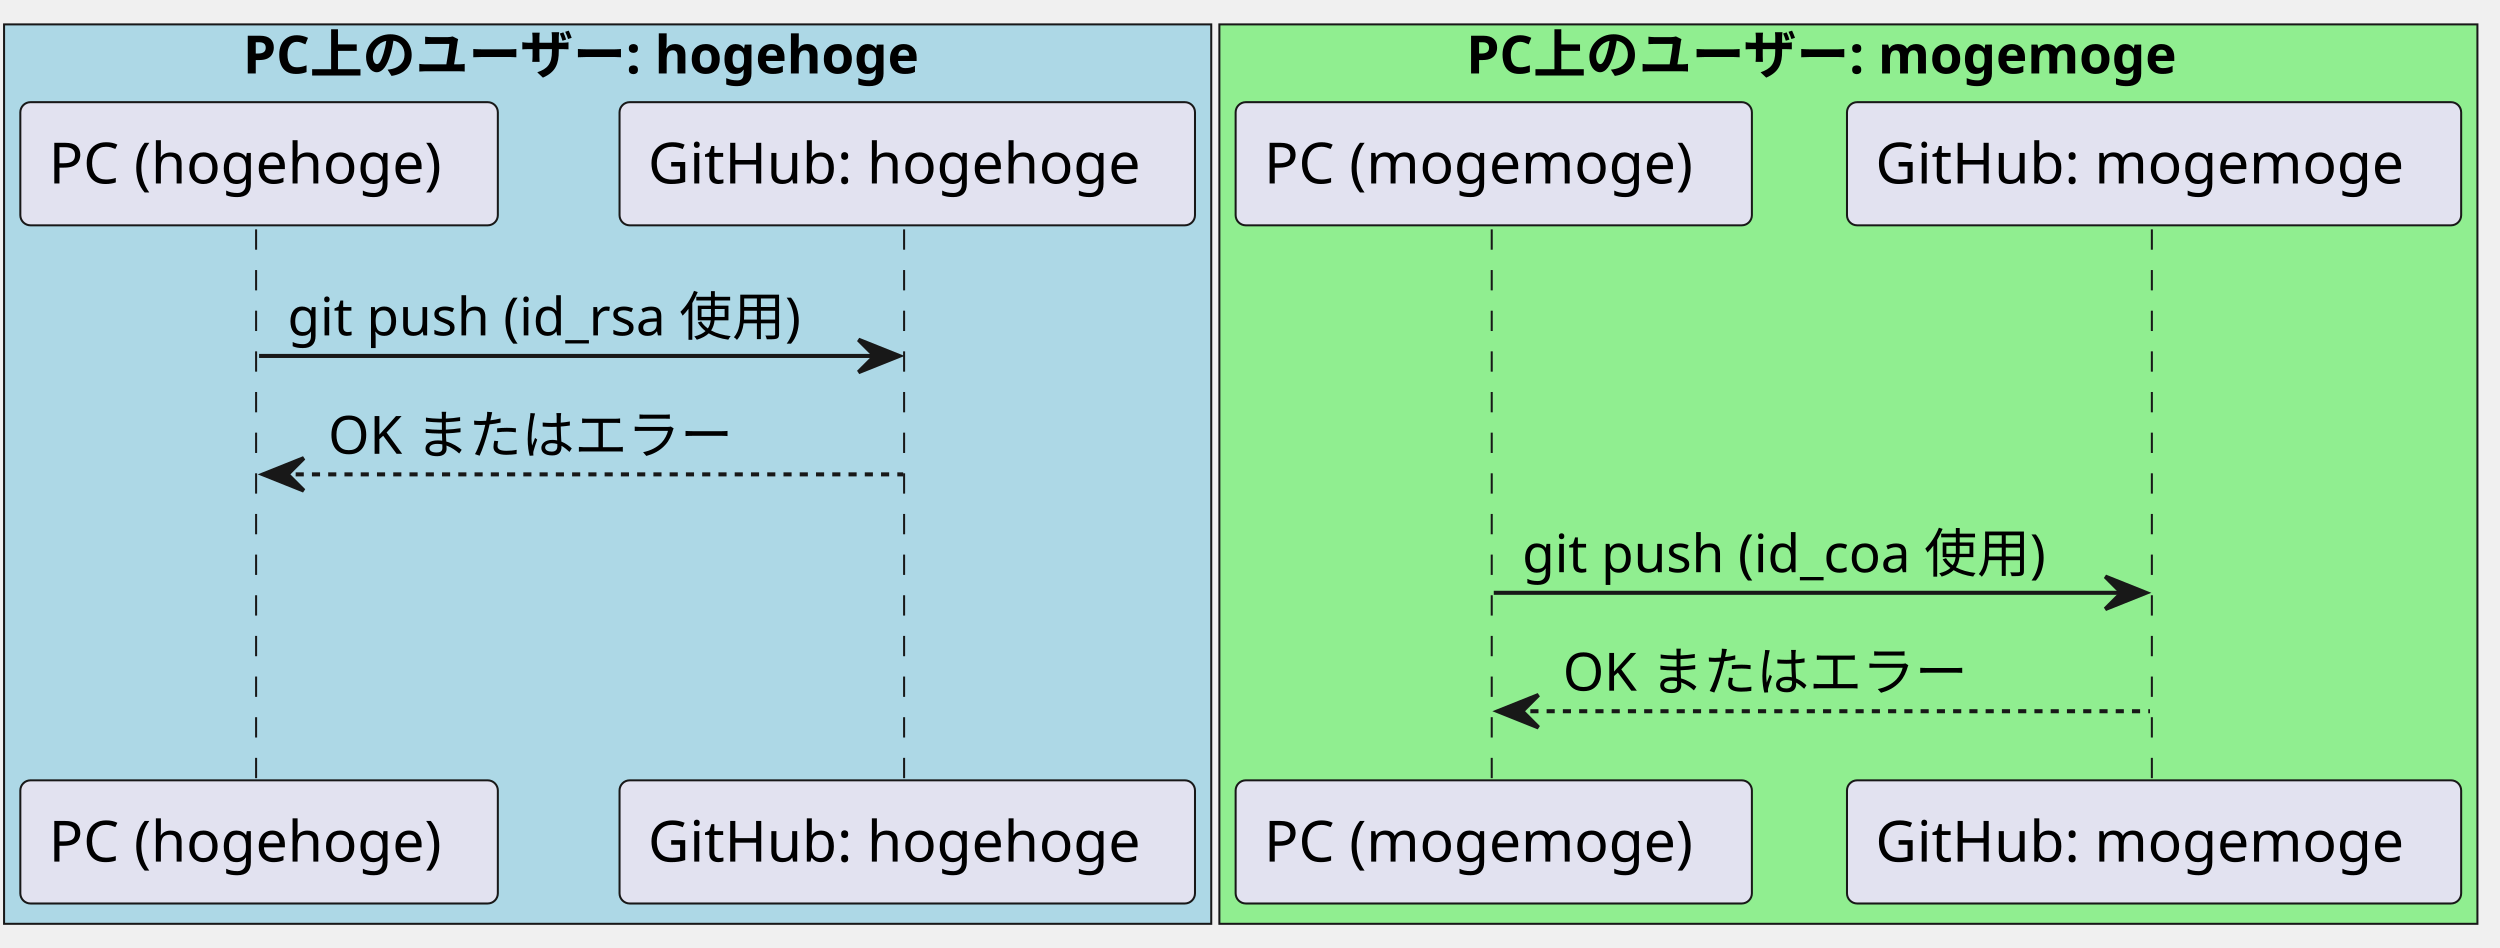
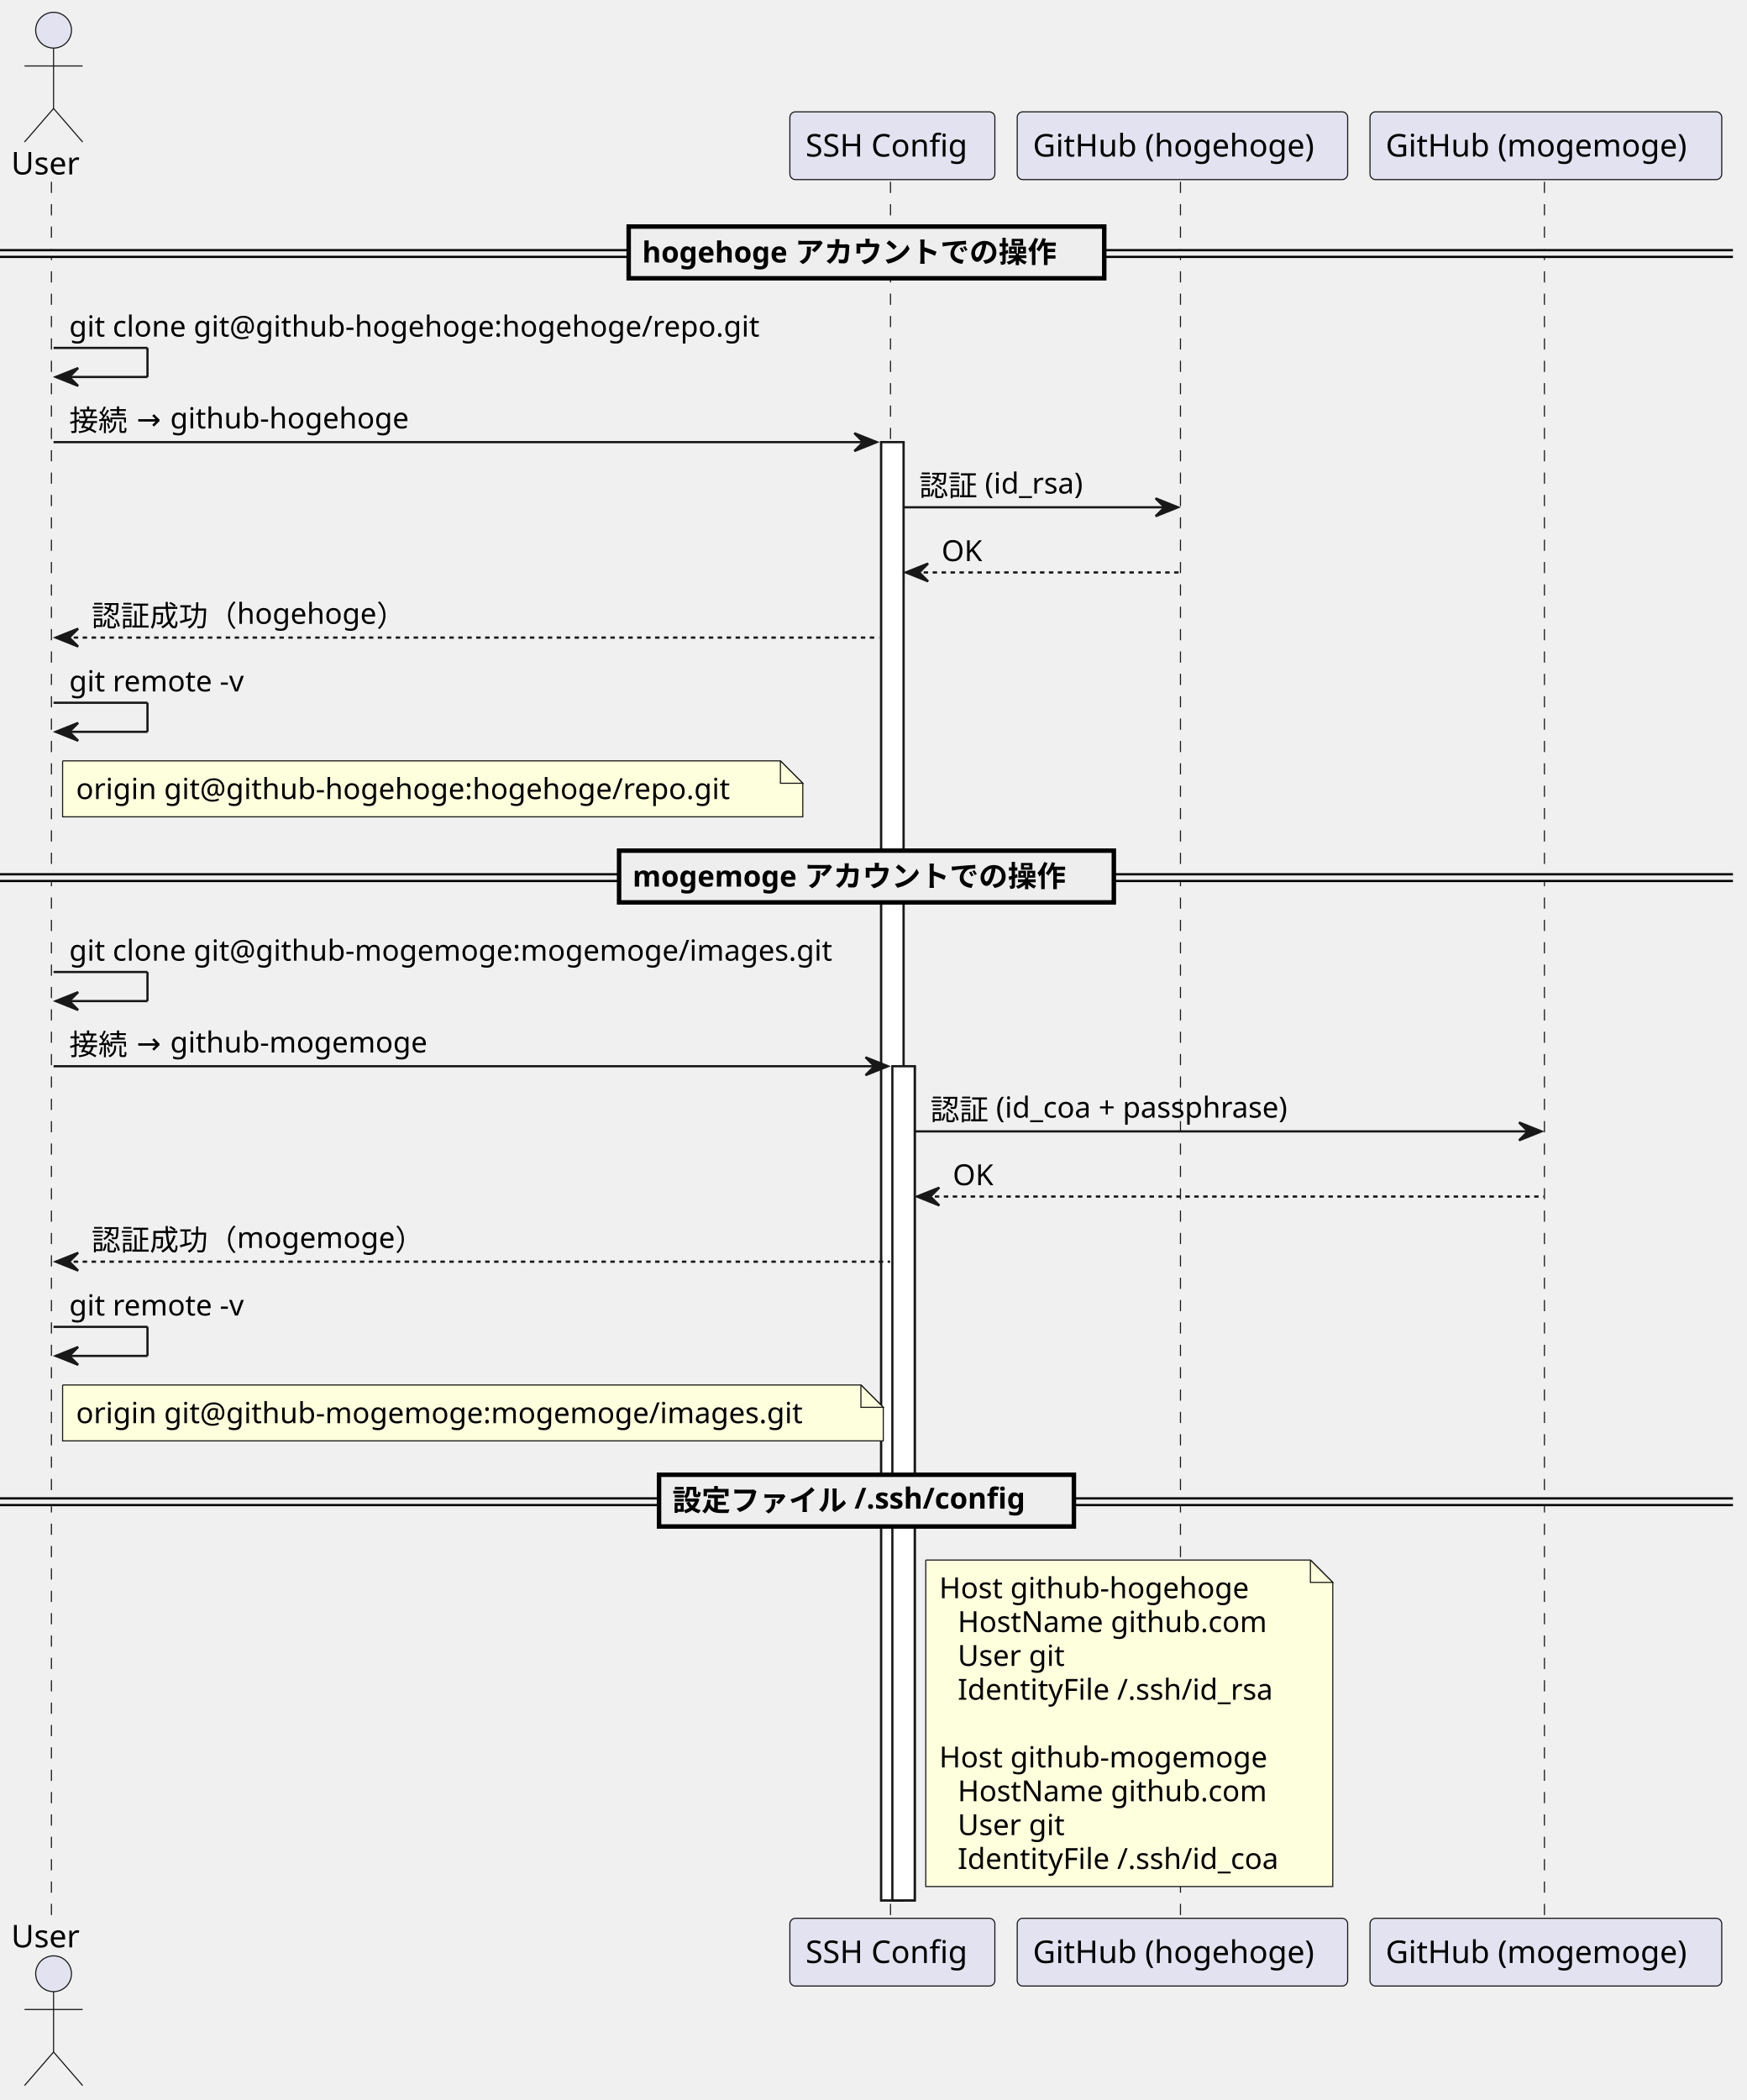
- <svg xmlns="http://www.w3.org/2000/svg" contentStyleType="text/css" data-diagram-type="SEQUENCE" height="233px" preserveAspectRatio="none" style="width:615px;height:233px;background:#FFFFFF;" version="1.1" viewBox="0 0 615 233" width="615px" zoomAndPan="magnify">
+ <svg xmlns="http://www.w3.org/2000/svg" contentStyleType="text/css" data-diagram-type="SEQUENCE" height="939px" preserveAspectRatio="none" style="width:781px;height:939px;background:#FFFFFF;" version="1.1" viewBox="0 0 781 939" width="781px" zoomAndPan="magnify">
  <defs />
  <g>
-     <rect fill="#ADD8E6" height="221.258" style="stroke:#181818;stroke-width:0.5;" width="296.966" x="1" y="6" />
-     <text fill="#000000" font-family="sans-serif" font-size="13" font-weight="bold" lengthAdjust="spacing" textLength="179.41" x="59.778" y="18.067">PC上のユーザー: hogehoge</text>
-     <rect fill="#90EE90" height="221.258" style="stroke:#181818;stroke-width:0.5;" width="309.479" x="299.966" y="6" />
-     <text fill="#000000" font-family="sans-serif" font-size="13" font-weight="bold" lengthAdjust="spacing" textLength="187.992" x="360.71" y="18.067">PC上のユーザー: mogemoge</text>
    <g>
-       <rect fill="#000000" fill-opacity="0" height="136.531" width="8" x="59.734" y="56.43" />
-       <line style="stroke:#181818;stroke-width:0.5;stroke-dasharray:5.0,5.0;" x1="63" x2="63" y1="56.43" y2="192.961" />
+       <rect fill="#FFFFFF" height="652.055" style="stroke:#181818;stroke-width:1;" width="10" x="394.06" y="197.695" />
    </g>
    <g>
-       <rect fill="#000000" fill-opacity="0" height="136.531" width="8" x="219.187" y="56.43" />
-       <line style="stroke:#181818;stroke-width:0.5;stroke-dasharray:5.0,5.0;" x1="222.408" x2="222.408" y1="56.43" y2="192.961" />
+       <rect fill="#FFFFFF" height="372.992" style="stroke:#181818;stroke-width:1;" width="10" x="399.06" y="476.758" />
    </g>
    <g>
-       <rect fill="#000000" fill-opacity="0" height="136.531" width="8" x="363.465" y="56.43" />
-       <line style="stroke:#181818;stroke-width:0.5;stroke-dasharray:5.0,5.0;" x1="366.966" x2="366.966" y1="56.43" y2="192.961" />
+       <rect fill="#000000" fill-opacity="0" height="777.453" width="8" x="19.955" y="81.297" />
+       <line style="stroke:#181818;stroke-width:0.5;stroke-dasharray:5.0,5.0;" x1="23" x2="23" y1="81.297" y2="858.75" />
    </g>
    <g>
-       <rect fill="#000000" fill-opacity="0" height="136.531" width="8" x="525.901" y="56.43" />
-       <line style="stroke:#181818;stroke-width:0.5;stroke-dasharray:5.0,5.0;" x1="529.357" x2="529.357" y1="56.43" y2="192.961" />
+       <rect fill="#000000" fill-opacity="0" height="777.453" width="8" x="395.06" y="81.297" />
+       <line style="stroke:#181818;stroke-width:0.5;stroke-dasharray:5.0,5.0;" x1="398.226" x2="398.226" y1="81.297" y2="858.75" />
    </g>
-     <g class="participant participant-head" data-participant="PC (hogehoge)">
-       <rect fill="#E2E2F0" height="30.297" rx="2.5" ry="2.5" style="stroke:#181818;stroke-width:0.5;" width="117.469" x="5" y="25.133" />
-       <text fill="#000000" font-family="sans-serif" font-size="14" lengthAdjust="spacing" textLength="103.469" x="12" y="45.128">PC (hogehoge)</text>
+     <g>
+       <rect fill="#000000" fill-opacity="0" height="777.453" width="8" x="524.778" y="81.297" />
+       <line style="stroke:#181818;stroke-width:0.5;stroke-dasharray:5.0,5.0;" x1="527.895" x2="527.895" y1="81.297" y2="858.75" />
    </g>
-     <g class="participant participant-tail" data-participant="PC (hogehoge)">
-       <rect fill="#E2E2F0" height="30.297" rx="2.5" ry="2.5" style="stroke:#181818;stroke-width:0.5;" width="117.469" x="5" y="191.961" />
-       <text fill="#000000" font-family="sans-serif" font-size="14" lengthAdjust="spacing" textLength="103.469" x="12" y="211.956">PC (hogehoge)</text>
+     <g>
+       <rect fill="#000000" fill-opacity="0" height="777.453" width="8" x="687.309" y="81.297" />
+       <line style="stroke:#181818;stroke-width:0.5;stroke-dasharray:5.0,5.0;" x1="690.661" x2="690.661" y1="81.297" y2="858.75" />
    </g>
-     <g class="participant participant-head" data-participant="GitHub: hogehoge">
-       <rect fill="#E2E2F0" height="30.297" rx="2.5" ry="2.5" style="stroke:#181818;stroke-width:0.5;" width="141.559" x="152.408" y="25.133" />
-       <text fill="#000000" font-family="sans-serif" font-size="14" lengthAdjust="spacing" textLength="127.559" x="159.408" y="45.128">GitHub: hogehoge</text>
+     <g class="participant participant-head" data-participant="U">
+       <text fill="#000000" font-family="sans-serif" font-size="14" lengthAdjust="spacing" textLength="31.91" x="5" y="77.995">User</text>
+       <ellipse cx="23.955" cy="13.5" fill="#E2E2F0" rx="8" ry="8" style="stroke:#181818;stroke-width:0.5;" />
+       <path d="M23.955,21.5 L23.955,48.5 M10.955,29.5 L36.955,29.5 M23.955,48.5 L10.955,63.5 M23.955,48.5 L36.955,63.5" fill="none" style="stroke:#181818;stroke-width:0.5;" />
    </g>
-     <g class="participant participant-tail" data-participant="GitHub: hogehoge">
-       <rect fill="#E2E2F0" height="30.297" rx="2.5" ry="2.5" style="stroke:#181818;stroke-width:0.5;" width="141.559" x="152.408" y="191.961" />
-       <text fill="#000000" font-family="sans-serif" font-size="14" lengthAdjust="spacing" textLength="127.559" x="159.408" y="211.956">GitHub: hogehoge</text>
+     <g class="participant participant-tail" data-participant="U">
+       <text fill="#000000" font-family="sans-serif" font-size="14" lengthAdjust="spacing" textLength="31.91" x="5" y="870.745">User</text>
+       <ellipse cx="23.955" cy="882.547" fill="#E2E2F0" rx="8" ry="8" style="stroke:#181818;stroke-width:0.5;" />
+       <path d="M23.955,890.547 L23.955,917.547 M10.955,898.547 L36.955,898.547 M23.955,917.547 L10.955,932.547 M23.955,917.547 L36.955,932.547" fill="none" style="stroke:#181818;stroke-width:0.5;" />
    </g>
-     <g class="participant participant-head" data-participant="PC (mogemoge)">
-       <rect fill="#E2E2F0" height="30.297" rx="2.5" ry="2.5" style="stroke:#181818;stroke-width:0.5;" width="126.998" x="303.966" y="25.133" />
-       <text fill="#000000" font-family="sans-serif" font-size="14" lengthAdjust="spacing" textLength="112.998" x="310.966" y="45.128">PC (mogemoge)</text>
+     <g class="participant participant-head" data-participant="SSH">
+       <rect fill="#E2E2F0" height="30.297" rx="2.5" ry="2.5" style="stroke:#181818;stroke-width:0.5;" width="91.67" x="353.226" y="50" />
+       <text fill="#000000" font-family="sans-serif" font-size="14" lengthAdjust="spacing" textLength="77.67" x="360.226" y="69.995">SSH Config</text>
    </g>
-     <g class="participant participant-tail" data-participant="PC (mogemoge)">
-       <rect fill="#E2E2F0" height="30.297" rx="2.5" ry="2.5" style="stroke:#181818;stroke-width:0.5;" width="126.998" x="303.966" y="191.961" />
-       <text fill="#000000" font-family="sans-serif" font-size="14" lengthAdjust="spacing" textLength="112.998" x="310.966" y="211.956">PC (mogemoge)</text>
+     <g class="participant participant-tail" data-participant="SSH">
+       <rect fill="#E2E2F0" height="30.297" rx="2.5" ry="2.5" style="stroke:#181818;stroke-width:0.5;" width="91.67" x="353.226" y="857.75" />
+       <text fill="#000000" font-family="sans-serif" font-size="14" lengthAdjust="spacing" textLength="77.67" x="360.226" y="877.745">SSH Config</text>
    </g>
-     <g class="participant participant-head" data-participant="GitHub: mogemoge">
-       <rect fill="#E2E2F0" height="30.297" rx="2.5" ry="2.5" style="stroke:#181818;stroke-width:0.5;" width="151.088" x="454.358" y="25.133" />
-       <text fill="#000000" font-family="sans-serif" font-size="14" lengthAdjust="spacing" textLength="137.088" x="461.358" y="45.128">GitHub: mogemoge</text>
+     <g class="participant participant-head" data-participant="GH1">
+       <rect fill="#E2E2F0" height="30.297" rx="2.5" ry="2.5" style="stroke:#181818;stroke-width:0.5;" width="147.766" x="454.896" y="50" />
+       <text fill="#000000" font-family="sans-serif" font-size="14" lengthAdjust="spacing" textLength="133.766" x="461.896" y="69.995">GitHub (hogehoge)</text>
    </g>
-     <g class="participant participant-tail" data-participant="GitHub: mogemoge">
-       <rect fill="#E2E2F0" height="30.297" rx="2.5" ry="2.5" style="stroke:#181818;stroke-width:0.5;" width="151.088" x="454.358" y="191.961" />
-       <text fill="#000000" font-family="sans-serif" font-size="14" lengthAdjust="spacing" textLength="137.088" x="461.358" y="211.956">GitHub: mogemoge</text>
+     <g class="participant participant-tail" data-participant="GH1">
+       <rect fill="#E2E2F0" height="30.297" rx="2.5" ry="2.5" style="stroke:#181818;stroke-width:0.5;" width="147.766" x="454.896" y="857.75" />
+       <text fill="#000000" font-family="sans-serif" font-size="14" lengthAdjust="spacing" textLength="133.766" x="461.896" y="877.745">GitHub (hogehoge)</text>
    </g>
-     <g class="message" data-participant-1="PC (hogehoge)" data-participant-2="GitHub: hogehoge">
-       <polygon fill="#181818" points="211.187,83.562,221.187,87.562,211.187,91.562,215.187,87.562" style="stroke:#181818;stroke-width:1;" />
-       <line style="stroke:#181818;stroke-width:1;" x1="63.734" x2="217.187" y1="87.562" y2="87.562" />
-       <text fill="#000000" font-family="sans-serif" font-size="13" lengthAdjust="spacing" textLength="135.453" x="70.734" y="82.497">git push (id_rsa 使用)</text>
+     <g class="participant participant-head" data-participant="GH2">
+       <rect fill="#E2E2F0" height="30.297" rx="2.5" ry="2.5" style="stroke:#181818;stroke-width:0.5;" width="157.295" x="612.661" y="50" />
+       <text fill="#000000" font-family="sans-serif" font-size="14" lengthAdjust="spacing" textLength="143.295" x="619.661" y="69.995">GitHub (mogemoge)</text>
    </g>
-     <g class="message" data-participant-1="GitHub: hogehoge" data-participant-2="PC (hogehoge)">
-       <polygon fill="#181818" points="74.734,112.695,64.734,116.695,74.734,120.695,70.734,116.695" style="stroke:#181818;stroke-width:1;" />
-       <line style="stroke:#181818;stroke-width:1;stroke-dasharray:2.0,2.0;" x1="68.734" x2="222.187" y1="116.695" y2="116.695" />
-       <text fill="#000000" font-family="sans-serif" font-size="13" lengthAdjust="spacing" textLength="100.89" x="80.734" y="111.629">OK またはエラー</text>
+     <g class="participant participant-tail" data-participant="GH2">
+       <rect fill="#E2E2F0" height="30.297" rx="2.5" ry="2.5" style="stroke:#181818;stroke-width:0.5;" width="157.295" x="612.661" y="857.75" />
+       <text fill="#000000" font-family="sans-serif" font-size="14" lengthAdjust="spacing" textLength="143.295" x="619.661" y="877.745">GitHub (mogemoge)</text>
    </g>
-     <g class="message" data-participant-1="PC (mogemoge)" data-participant-2="GitHub: mogemoge">
-       <polygon fill="#181818" points="517.901,141.828,527.901,145.828,517.901,149.828,521.901,145.828" style="stroke:#181818;stroke-width:1;" />
-       <line style="stroke:#181818;stroke-width:1;" x1="367.465" x2="523.901" y1="145.828" y2="145.828" />
-       <text fill="#000000" font-family="sans-serif" font-size="13" lengthAdjust="spacing" textLength="138.436" x="374.465" y="140.762">git push (id_coa 使用)</text>
+     <g>
+       <rect fill="#FFFFFF" height="652.055" style="stroke:#181818;stroke-width:1;" width="10" x="394.06" y="197.695" />
    </g>
-     <g class="message" data-participant-1="GitHub: mogemoge" data-participant-2="PC (mogemoge)">
-       <polygon fill="#181818" points="378.465,170.961,368.465,174.961,378.465,178.961,374.465,174.961" style="stroke:#181818;stroke-width:1;" />
-       <line style="stroke:#181818;stroke-width:1;stroke-dasharray:2.0,2.0;" x1="372.465" x2="528.901" y1="174.961" y2="174.961" />
-       <text fill="#000000" font-family="sans-serif" font-size="13" lengthAdjust="spacing" textLength="100.89" x="384.465" y="169.895">OK またはエラー</text>
+     <g>
+       <rect fill="#FFFFFF" height="372.992" style="stroke:#181818;stroke-width:1;" width="10" x="399.06" y="476.758" />
    </g>
+     <rect fill="#EEEEEE" height="3" style="stroke:#EEEEEE;stroke-width:1;" width="774.956" x="0" y="111.863" />
+     <line style="stroke:#000000;stroke-width:1;" x1="0" x2="774.956" y1="111.863" y2="111.863" />
+     <line style="stroke:#000000;stroke-width:1;" x1="0" x2="774.956" y1="114.863" y2="114.863" />
+     <rect fill="#EEEEEE" height="23.133" style="stroke:#000000;stroke-width:2;" width="212.669" x="281.144" y="101.297" />
+     <text fill="#000000" font-family="sans-serif" font-size="13" font-weight="bold" lengthAdjust="spacing" textLength="194.143" x="287.144" y="117.364">hogehoge アカウントでの操作</text>
+     <g class="message" data-participant-1="U" data-participant-2="U">
+       <line style="stroke:#181818;stroke-width:1;" x1="23.955" x2="65.955" y1="155.562" y2="155.562" />
+       <line style="stroke:#181818;stroke-width:1;" x1="65.955" x2="65.955" y1="155.562" y2="168.562" />
+       <line style="stroke:#181818;stroke-width:1;" x1="24.955" x2="65.955" y1="168.562" y2="168.562" />
+       <polygon fill="#181818" points="34.955,164.562,24.955,168.562,34.955,172.562,30.955,168.562" style="stroke:#181818;stroke-width:1;" />
+       <text fill="#000000" font-family="sans-serif" font-size="13" lengthAdjust="spacing" textLength="325.692" x="30.955" y="150.497">git clone git@github-hogehoge:hogehoge/repo.git</text>
+     </g>
+     <g class="message" data-participant-1="U" data-participant-2="SSH">
+       <polygon fill="#181818" points="382.06,193.695,392.06,197.695,382.06,201.695,386.06,197.695" style="stroke:#181818;stroke-width:1;" />
+       <line style="stroke:#181818;stroke-width:1;" x1="23.955" x2="388.06" y1="197.695" y2="197.695" />
+       <text fill="#000000" font-family="sans-serif" font-size="13" lengthAdjust="spacing" textLength="156.425" x="30.955" y="192.629">接続 → github-hogehoge</text>
+     </g>
+     <g class="message" data-participant-1="SSH" data-participant-2="GH1">
+       <polygon fill="#181818" points="516.778,222.828,526.778,226.828,516.778,230.828,520.778,226.828" style="stroke:#181818;stroke-width:1;" />
+       <line style="stroke:#181818;stroke-width:1;" x1="404.06" x2="522.778" y1="226.828" y2="226.828" />
+       <text fill="#000000" font-family="sans-serif" font-size="13" lengthAdjust="spacing" textLength="78.724" x="411.06" y="221.762">認証 (id_rsa)</text>
+     </g>
+     <g class="message" data-participant-1="GH1" data-participant-2="SSH">
+       <polygon fill="#181818" points="415.06,251.961,405.06,255.961,415.06,259.961,411.06,255.961" style="stroke:#181818;stroke-width:1;" />
+       <line style="stroke:#181818;stroke-width:1;stroke-dasharray:2.0,2.0;" x1="409.06" x2="527.778" y1="255.961" y2="255.961" />
+       <text fill="#000000" font-family="sans-serif" font-size="13" lengthAdjust="spacing" textLength="18.757" x="421.06" y="250.895">OK</text>
+     </g>
+     <g class="message" data-participant-1="SSH" data-participant-2="U">
+       <polygon fill="#181818" points="34.955,281.094,24.955,285.094,34.955,289.094,30.955,285.094" style="stroke:#181818;stroke-width:1;" />
+       <line style="stroke:#181818;stroke-width:1;stroke-dasharray:2.0,2.0;" x1="28.955" x2="393.06" y1="285.094" y2="285.094" />
+       <text fill="#000000" font-family="sans-serif" font-size="13" lengthAdjust="spacing" textLength="142.886" x="40.955" y="280.028">認証成功（hogehoge）</text>
+     </g>
+     <g class="message" data-participant-1="U" data-participant-2="U">
+       <line style="stroke:#181818;stroke-width:1;" x1="23.955" x2="65.955" y1="314.227" y2="314.227" />
+       <line style="stroke:#181818;stroke-width:1;" x1="65.955" x2="65.955" y1="314.227" y2="327.227" />
+       <line style="stroke:#181818;stroke-width:1;" x1="24.955" x2="65.955" y1="327.227" y2="327.227" />
+       <polygon fill="#181818" points="34.955,323.227,24.955,327.227,34.955,331.227,30.955,327.227" style="stroke:#181818;stroke-width:1;" />
+       <text fill="#000000" font-family="sans-serif" font-size="13" lengthAdjust="spacing" textLength="84.665" x="30.955" y="309.161">git remote -v</text>
+     </g>
+     <path d="M28,340.227 L28,365.227 L359,365.227 L359,350.227 L349,340.227 L28,340.227" fill="#FEFFDD" style="stroke:#181818;stroke-width:0.5;" />
+     <path d="M349,340.227 L349,350.227 L359,350.227 L349,340.227" fill="#FEFFDD" style="stroke:#181818;stroke-width:0.5;" />
+     <text fill="#000000" font-family="sans-serif" font-size="13" lengthAdjust="spacing" textLength="310.794" x="34" y="357.293">origin  git@github-hogehoge:hogehoge/repo.git</text>
+     <rect fill="#EEEEEE" height="3" style="stroke:#EEEEEE;stroke-width:1;" width="774.956" x="0" y="390.926" />
+     <line style="stroke:#000000;stroke-width:1;" x1="0" x2="774.956" y1="390.926" y2="390.926" />
+     <line style="stroke:#000000;stroke-width:1;" x1="0" x2="774.956" y1="393.926" y2="393.926" />
+     <rect fill="#EEEEEE" height="23.133" style="stroke:#000000;stroke-width:2;" width="221.251" x="276.853" y="380.359" />
+     <text fill="#000000" font-family="sans-serif" font-size="13" font-weight="bold" lengthAdjust="spacing" textLength="202.725" x="282.853" y="396.426">mogemoge アカウントでの操作</text>
+     <g class="message" data-participant-1="U" data-participant-2="U">
+       <line style="stroke:#181818;stroke-width:1;" x1="23.955" x2="65.955" y1="434.625" y2="434.625" />
+       <line style="stroke:#181818;stroke-width:1;" x1="65.955" x2="65.955" y1="434.625" y2="447.625" />
+       <line style="stroke:#181818;stroke-width:1;" x1="24.955" x2="65.955" y1="447.625" y2="447.625" />
+       <polygon fill="#181818" points="34.955,443.625,24.955,447.625,34.955,451.625,30.955,447.625" style="stroke:#181818;stroke-width:1;" />
+       <text fill="#000000" font-family="sans-serif" font-size="13" lengthAdjust="spacing" textLength="361.106" x="30.955" y="429.559">git clone git@github-mogemoge:mogemoge/images.git</text>
+     </g>
+     <g class="message" data-participant-1="U" data-participant-2="SSH">
+       <polygon fill="#181818" points="387.06,472.758,397.06,476.758,387.06,480.758,391.06,476.758" style="stroke:#181818;stroke-width:1;" />
+       <line style="stroke:#181818;stroke-width:1;" x1="23.955" x2="393.06" y1="476.758" y2="476.758" />
+       <text fill="#000000" font-family="sans-serif" font-size="13" lengthAdjust="spacing" textLength="165.274" x="30.955" y="471.692">接続 → github-mogemoge</text>
+     </g>
+     <g class="message" data-participant-1="SSH" data-participant-2="GH2">
+       <polygon fill="#181818" points="679.309,501.891,689.309,505.891,679.309,509.891,683.309,505.891" style="stroke:#181818;stroke-width:1;" />
+       <line style="stroke:#181818;stroke-width:1;" x1="409.06" x2="685.309" y1="505.891" y2="505.891" />
+       <text fill="#000000" font-family="sans-serif" font-size="13" lengthAdjust="spacing" textLength="175.202" x="416.06" y="500.825">認証 (id_coa + passphrase)</text>
+     </g>
+     <g class="message" data-participant-1="GH2" data-participant-2="SSH">
+       <polygon fill="#181818" points="420.06,531.023,410.06,535.023,420.06,539.023,416.06,535.023" style="stroke:#181818;stroke-width:1;" />
+       <line style="stroke:#181818;stroke-width:1;stroke-dasharray:2.0,2.0;" x1="414.06" x2="690.309" y1="535.023" y2="535.023" />
+       <text fill="#000000" font-family="sans-serif" font-size="13" lengthAdjust="spacing" textLength="18.757" x="426.06" y="529.957">OK</text>
+     </g>
+     <g class="message" data-participant-1="SSH" data-participant-2="U">
+       <polygon fill="#181818" points="34.955,560.156,24.955,564.156,34.955,568.156,30.955,564.156" style="stroke:#181818;stroke-width:1;" />
+       <line style="stroke:#181818;stroke-width:1;stroke-dasharray:2.0,2.0;" x1="28.955" x2="398.06" y1="564.156" y2="564.156" />
+       <text fill="#000000" font-family="sans-serif" font-size="13" lengthAdjust="spacing" textLength="151.734" x="40.955" y="559.09">認証成功（mogemoge）</text>
+     </g>
+     <g class="message" data-participant-1="U" data-participant-2="U">
+       <line style="stroke:#181818;stroke-width:1;" x1="23.955" x2="65.955" y1="593.289" y2="593.289" />
+       <line style="stroke:#181818;stroke-width:1;" x1="65.955" x2="65.955" y1="593.289" y2="606.289" />
+       <line style="stroke:#181818;stroke-width:1;" x1="24.955" x2="65.955" y1="606.289" y2="606.289" />
+       <polygon fill="#181818" points="34.955,602.289,24.955,606.289,34.955,610.289,30.955,606.289" style="stroke:#181818;stroke-width:1;" />
+       <text fill="#000000" font-family="sans-serif" font-size="13" lengthAdjust="spacing" textLength="84.665" x="30.955" y="588.223">git remote -v</text>
+     </g>
+     <path d="M28,619.289 L28,644.289 L395,644.289 L395,629.289 L385,619.289 L28,619.289" fill="#FEFFDD" style="stroke:#181818;stroke-width:0.5;" />
+     <path d="M385,619.289 L385,629.289 L395,629.289 L385,619.289" fill="#FEFFDD" style="stroke:#181818;stroke-width:0.5;" />
+     <text fill="#000000" font-family="sans-serif" font-size="13" lengthAdjust="spacing" textLength="346.207" x="34" y="636.356">origin  git@github-mogemoge:mogemoge/images.git</text>
+     <rect fill="#EEEEEE" height="3" style="stroke:#EEEEEE;stroke-width:1;" width="774.956" x="0" y="669.988" />
+     <line style="stroke:#000000;stroke-width:1;" x1="0" x2="774.956" y1="669.988" y2="669.988" />
+     <line style="stroke:#000000;stroke-width:1;" x1="0" x2="774.956" y1="672.988" y2="672.988" />
+     <rect fill="#EEEEEE" height="23.133" style="stroke:#000000;stroke-width:2;" width="185.526" x="294.715" y="659.422" />
+     <text fill="#000000" font-family="sans-serif" font-size="13" font-weight="bold" lengthAdjust="spacing" textLength="167.001" x="300.715" y="675.489">設定ファイル /.ssh/config</text>
+     <path d="M414,697.555 L414,843.555 L596,843.555 L596,707.555 L586,697.555 L414,697.555" fill="#FEFFDD" style="stroke:#181818;stroke-width:0.5;" />
+     <path d="M586,697.555 L586,707.555 L596,707.555 L586,697.555" fill="#FEFFDD" style="stroke:#181818;stroke-width:0.5;" />
+     <text fill="#000000" font-family="sans-serif" font-size="13" lengthAdjust="spacing" textLength="145" x="420" y="714.622">Host github-hogehoge</text>
+     <text fill="#000000" font-family="sans-serif" font-size="13" lengthAdjust="spacing" textLength="145.672" x="428.265" y="729.754">HostName github.com</text>
+     <text fill="#000000" font-family="sans-serif" font-size="13" lengthAdjust="spacing" textLength="50.724" x="428.265" y="744.887">User git</text>
+     <text fill="#000000" font-family="sans-serif" font-size="13" lengthAdjust="spacing" textLength="149.779" x="428.265" y="760.02">IdentityFile /.ssh/id_rsa</text>
+     <text fill="#000000" font-family="sans-serif" font-size="13" lengthAdjust="spacing" textLength="4.132" x="420" y="775.153"> </text>
+     <text fill="#000000" font-family="sans-serif" font-size="13" lengthAdjust="spacing" textLength="153.848" x="420" y="790.286">Host github-mogemoge</text>
+     <text fill="#000000" font-family="sans-serif" font-size="13" lengthAdjust="spacing" textLength="145.672" x="428.265" y="805.418">HostName github.com</text>
+     <text fill="#000000" font-family="sans-serif" font-size="13" lengthAdjust="spacing" textLength="50.724" x="428.265" y="820.551">User git</text>
+     <text fill="#000000" font-family="sans-serif" font-size="13" lengthAdjust="spacing" textLength="152.763" x="428.265" y="835.684">IdentityFile /.ssh/id_coa</text>
  </g>
</svg>
